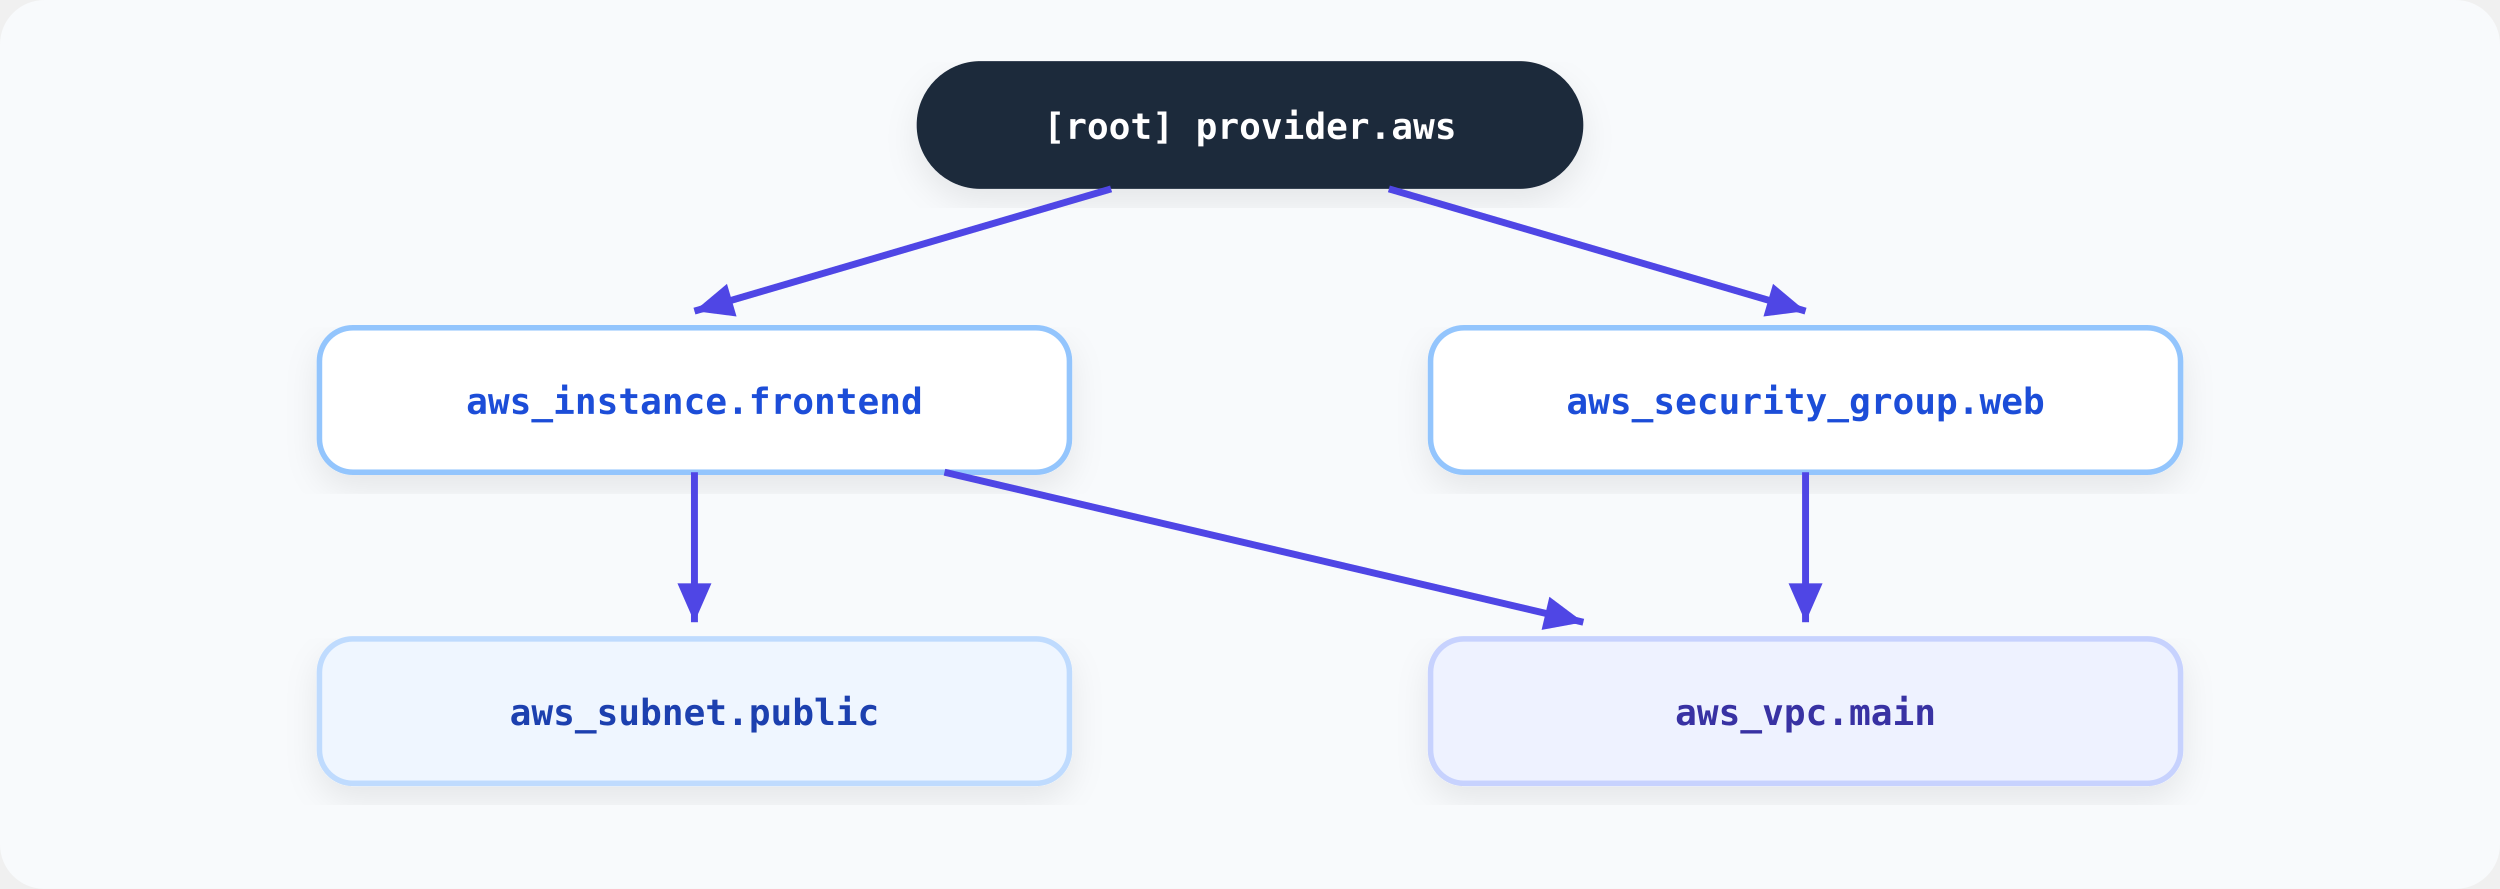
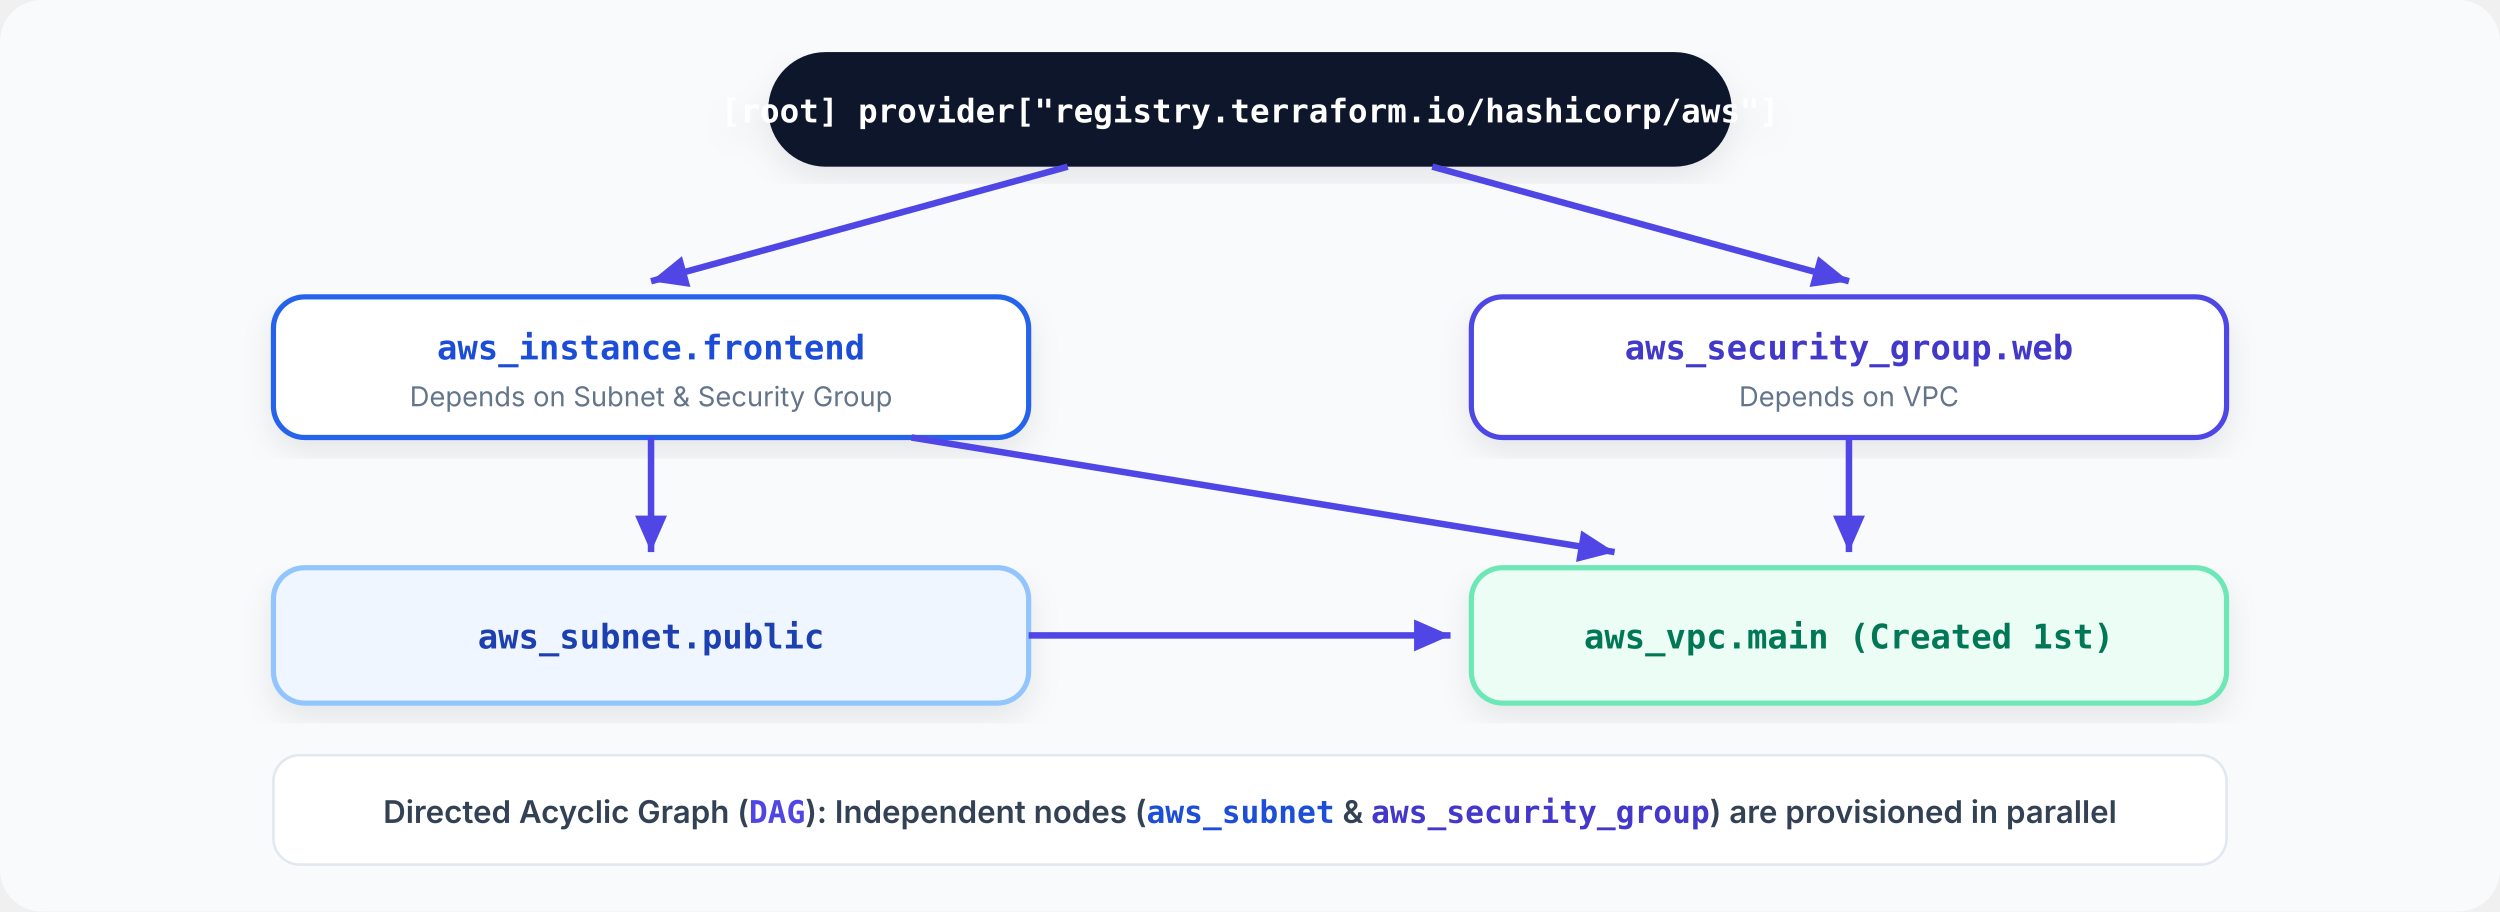
- <svg xmlns="http://www.w3.org/2000/svg" viewBox="0 0 900 320" width="900" height="320" font-family="'Inter', -apple-system, BlinkMacSystemFont, 'Segoe UI', sans-serif">
+ <svg xmlns="http://www.w3.org/2000/svg" viewBox="0 0 960 350" width="960" height="350" font-family="'Inter', -apple-system, BlinkMacSystemFont, 'Segoe UI', sans-serif">
  <defs>
    <marker id="arrowDag" viewBox="0 0 10 10" refX="8" refY="5" markerWidth="7" markerHeight="7" orient="auto-start-reverse">
      <path d="M 0 1.5 L 8 5 L 0 8.5 z" fill="#4f46e5" />
    </marker>
    <filter id="cardShadow" x="-10%" y="-10%" width="120%" height="125%">
      <feDropShadow dx="0" dy="5" stdDeviation="6" flood-color="#0f172a" flood-opacity="0.08" />
    </filter>
  </defs>
-   <rect width="900" height="320" rx="16" fill="#f8fafc" />
+   <rect width="960" height="350" rx="16" fill="#f8fafc" />
  <g filter="url(#cardShadow)">
-     <rect x="330" y="22" width="240" height="46" rx="23" fill="#1e293b" />
-     <text x="450" y="50" text-anchor="middle" font-size="13" font-family="'JetBrains Mono', monospace" font-weight="700" fill="#ffffff">[root] provider.aws</text>
+     <rect x="295" y="20" width="370" height="44" rx="22" fill="#0f172a" />
+     <text x="480" y="47" text-anchor="middle" font-size="12.5" font-family="'JetBrains Mono', monospace" font-weight="700" fill="#ffffff">[root] provider["registry.terraform.io/hashicorp/aws"]</text>
  </g>
-   <line x1="400" y1="68" x2="250" y2="112" stroke="#4f46e5" stroke-width="2.5" marker-end="url(#arrowDag)" />
-   <line x1="500" y1="68" x2="650" y2="112" stroke="#4f46e5" stroke-width="2.5" marker-end="url(#arrowDag)" />
+   <line x1="410" y1="64" x2="250" y2="108" stroke="#4f46e5" stroke-width="2.5" marker-end="url(#arrowDag)" />
+   <line x1="550" y1="64" x2="710" y2="108" stroke="#4f46e5" stroke-width="2.5" marker-end="url(#arrowDag)" />
  <g filter="url(#cardShadow)">
-     <rect x="115" y="118" width="270" height="52" rx="12" fill="#ffffff" stroke="#93c5fd" stroke-width="2" />
-     <text x="250" y="149" text-anchor="middle" font-size="13" font-family="'JetBrains Mono', monospace" font-weight="700" fill="#1d4ed8">aws_instance.frontend</text>
+     <rect x="105" y="114" width="290" height="54" rx="12" fill="#ffffff" stroke="#2563eb" stroke-width="2" />
+     <text x="250" y="138" text-anchor="middle" font-size="13" font-family="'JetBrains Mono', monospace" font-weight="700" fill="#1d4ed8">aws_instance.frontend</text>
+     <text x="250" y="156" text-anchor="middle" font-size="10.5" fill="#64748b">Depends on Subnet &amp; Security Group</text>
  </g>
  <g filter="url(#cardShadow)">
-     <rect x="515" y="118" width="270" height="52" rx="12" fill="#ffffff" stroke="#93c5fd" stroke-width="2" />
-     <text x="650" y="149" text-anchor="middle" font-size="13" font-family="'JetBrains Mono', monospace" font-weight="700" fill="#1d4ed8">aws_security_group.web</text>
+     <rect x="565" y="114" width="290" height="54" rx="12" fill="#ffffff" stroke="#4f46e5" stroke-width="2" />
+     <text x="710" y="138" text-anchor="middle" font-size="13" font-family="'JetBrains Mono', monospace" font-weight="700" fill="#4338ca">aws_security_group.web</text>
+     <text x="710" y="156" text-anchor="middle" font-size="10.5" fill="#64748b">Depends on VPC</text>
  </g>
-   <line x1="250" y1="170" x2="250" y2="224" stroke="#4f46e5" stroke-width="2.5" marker-end="url(#arrowDag)" />
-   <line x1="340" y1="170" x2="570" y2="224" stroke="#4f46e5" stroke-width="2.5" marker-end="url(#arrowDag)" />
-   <line x1="650" y1="170" x2="650" y2="224" stroke="#4f46e5" stroke-width="2.5" marker-end="url(#arrowDag)" />
+   <line x1="250" y1="168" x2="250" y2="212" stroke="#4f46e5" stroke-width="2.5" marker-end="url(#arrowDag)" />
+   <line x1="350" y1="168" x2="620" y2="212" stroke="#4f46e5" stroke-width="2.5" marker-end="url(#arrowDag)" />
+   <line x1="710" y1="168" x2="710" y2="212" stroke="#4f46e5" stroke-width="2.5" marker-end="url(#arrowDag)" />
  <g filter="url(#cardShadow)">
-     <rect x="115" y="230" width="270" height="52" rx="12" fill="#eff6ff" stroke="#bfdbfe" stroke-width="2" />
-     <text x="250" y="261" text-anchor="middle" font-size="13" font-family="'JetBrains Mono', monospace" font-weight="700" fill="#1e40af">aws_subnet.public</text>
+     <rect x="105" y="218" width="290" height="52" rx="12" fill="#eff6ff" stroke="#93c5fd" stroke-width="2" />
+     <text x="250" y="249" text-anchor="middle" font-size="13" font-family="'JetBrains Mono', monospace" font-weight="700" fill="#1e40af">aws_subnet.public</text>
  </g>
  <g filter="url(#cardShadow)">
-     <rect x="515" y="230" width="270" height="52" rx="12" fill="#eef2ff" stroke="#c7d2fe" stroke-width="2" />
-     <text x="650" y="261" text-anchor="middle" font-size="13" font-family="'JetBrains Mono', monospace" font-weight="700" fill="#3730a3">aws_vpc.main</text>
+     <rect x="565" y="218" width="290" height="52" rx="12" fill="#ecfdf5" stroke="#6ee7b7" stroke-width="2" />
+     <text x="710" y="249" text-anchor="middle" font-size="13" font-family="'JetBrains Mono', monospace" font-weight="700" fill="#047857">aws_vpc.main (Created 1st)</text>
  </g>
+   <line x1="395" y1="244" x2="557" y2="244" stroke="#4f46e5" stroke-width="2.5" marker-end="url(#arrowDag)" />
+   <rect x="105" y="290" width="750" height="42" rx="10" fill="#ffffff" stroke="#e2e8f0" />
+   <text x="480" y="316" text-anchor="middle" font-size="12" font-weight="600" fill="#334155">Directed Acyclic Graph (<tspan font-family="'JetBrains Mono', monospace" font-weight="700" fill="#4f46e5">DAG</tspan>): Independent nodes (<tspan font-family="'JetBrains Mono', monospace" fill="#1d4ed8">aws_subnet</tspan> &amp; <tspan font-family="'JetBrains Mono', monospace" fill="#4338ca">aws_security_group</tspan>) are provisioned in parallel</text>
</svg>
